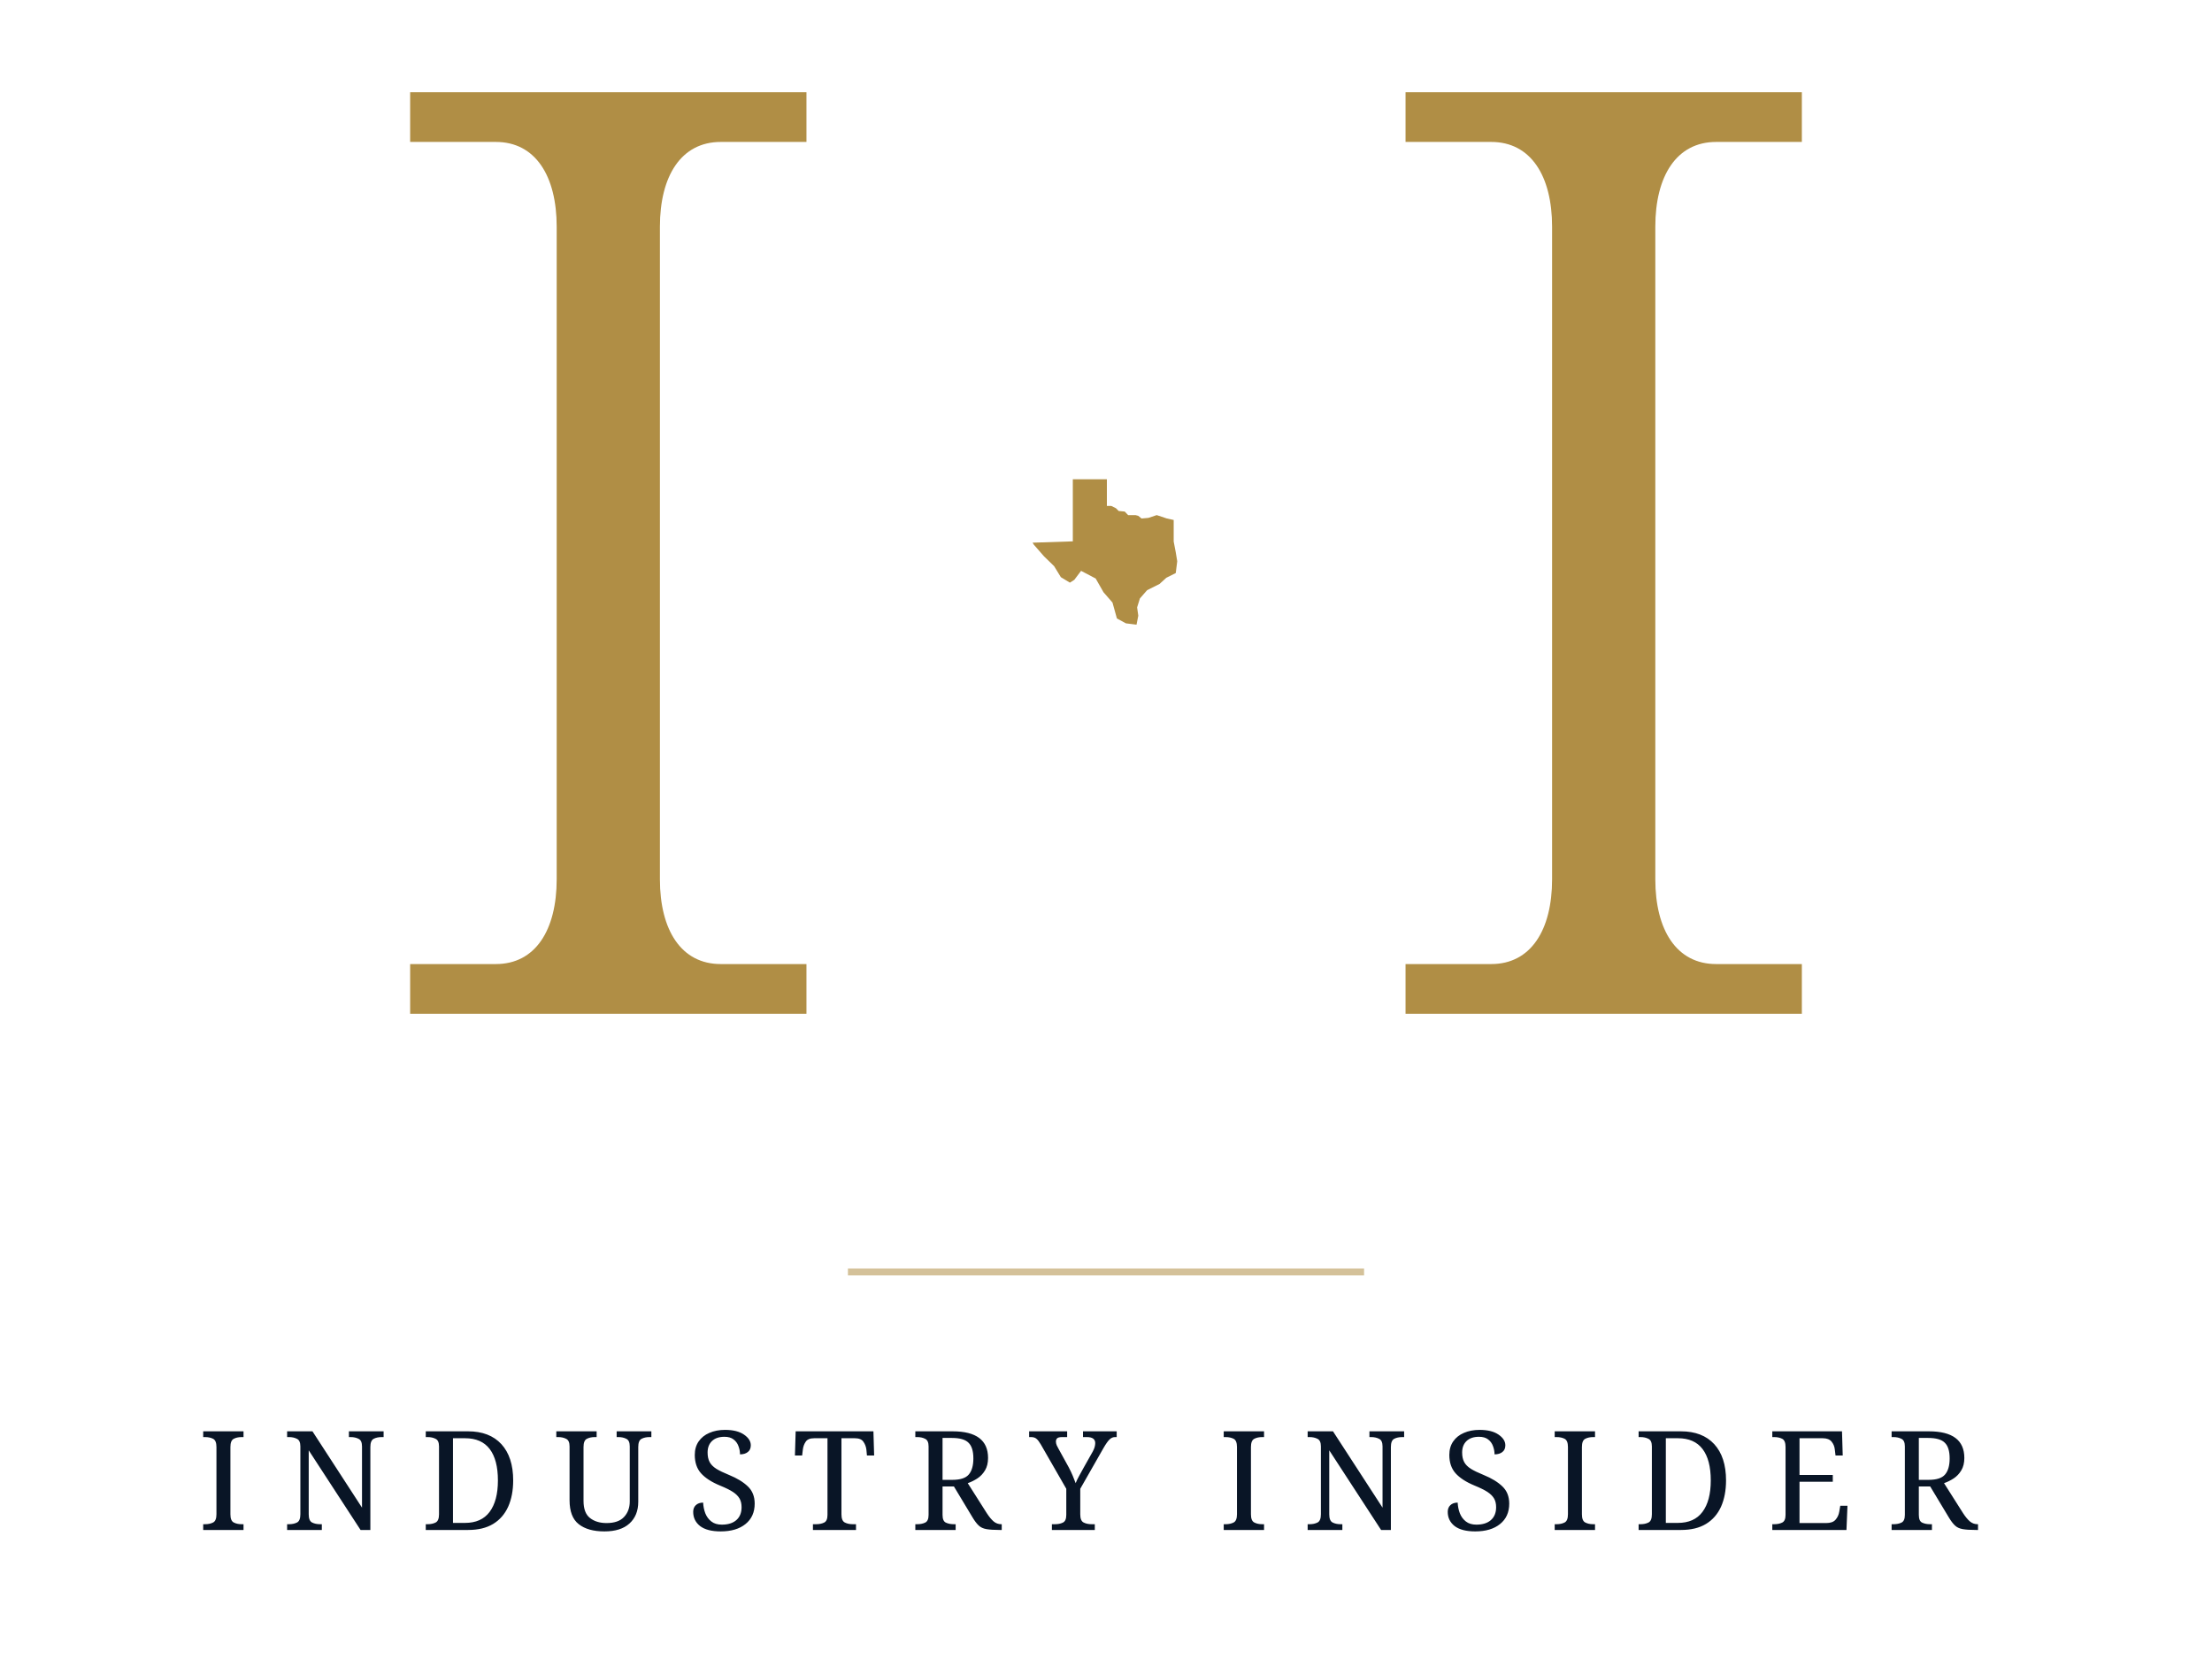
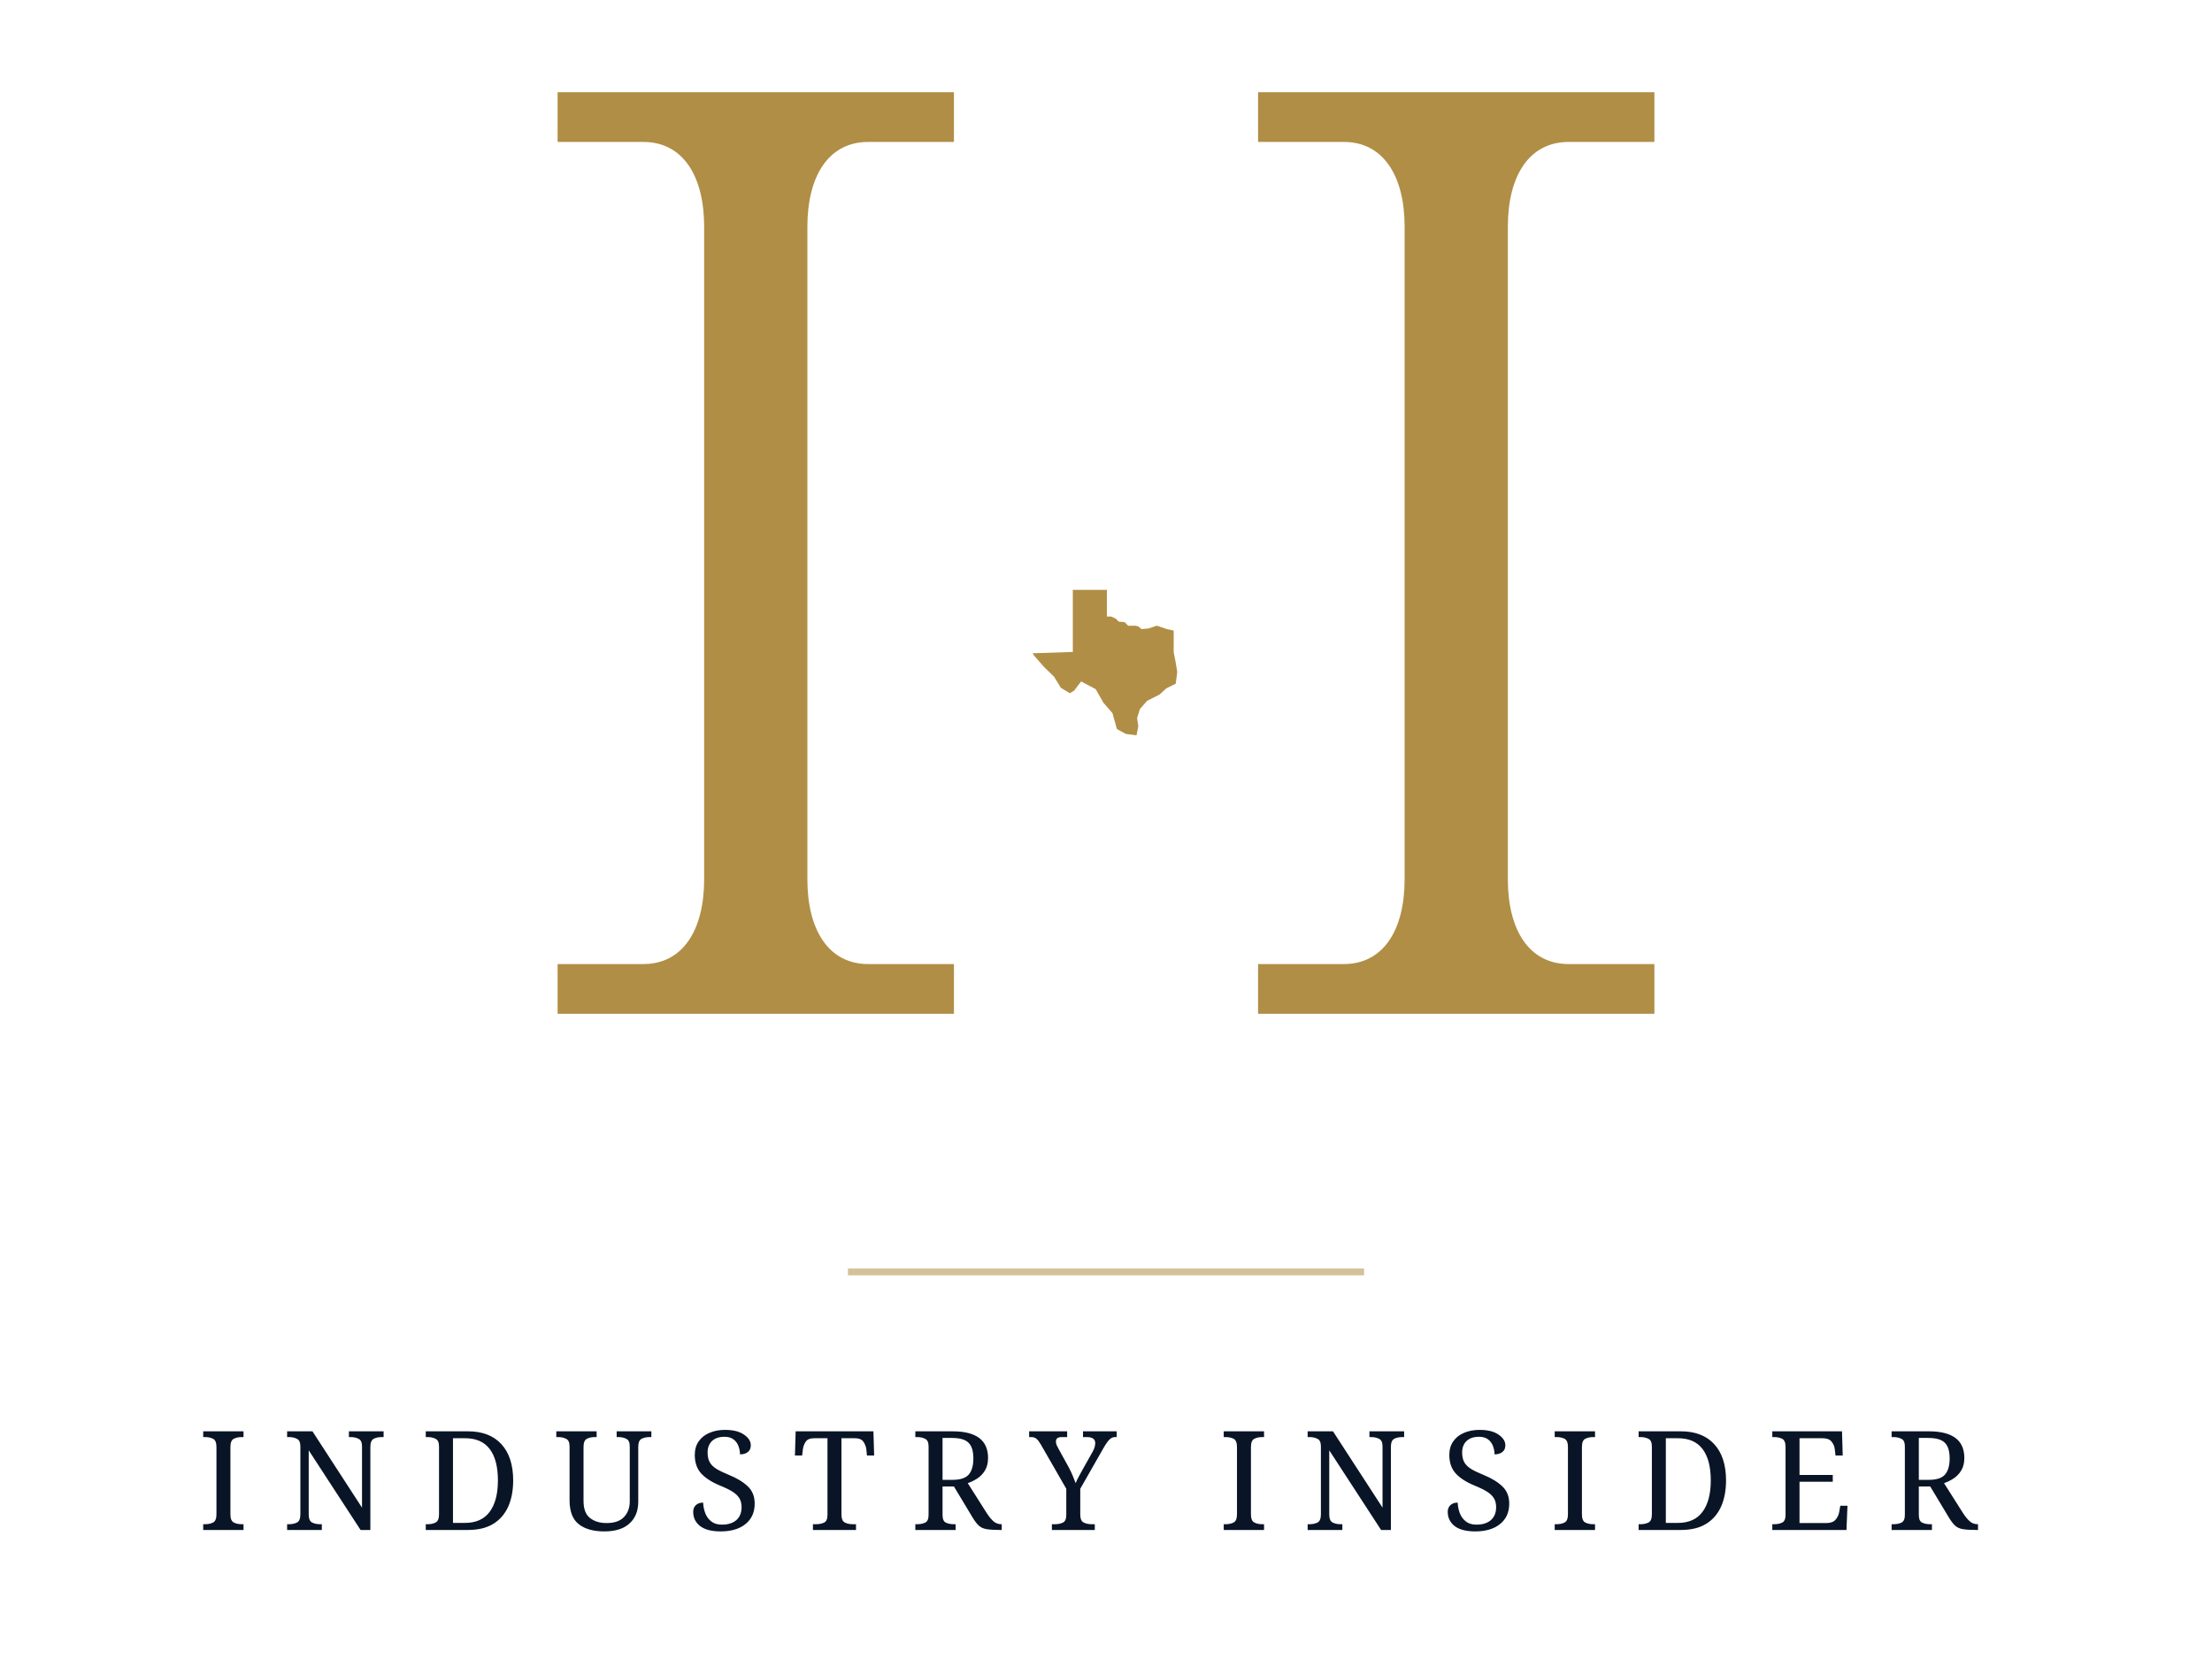
<svg xmlns="http://www.w3.org/2000/svg" viewBox="0 0 240 180" width="240" height="180" role="img" aria-label="Industry Insider">
  <g fill="#B08E45">
-     <path transform="translate(44 10)" d="M0.5,0 H43.5 V5.4 H34.2 C29.9,5.4 27.6,9.1 27.6,14.6 V85.4 C27.6,90.9 29.9,94.6 34.2,94.6 H43.5 V100 H0.5 V94.6 H9.8 C14.1,94.6 16.4,90.9 16.4,85.4 V14.6 C16.4,9.1 14.1,5.4 9.8,5.4 H0.5 Z" />
-     <path transform="translate(152 10)" d="M0.5,0 H43.5 V5.4 H34.2 C29.9,5.4 27.6,9.1 27.6,14.6 V85.4 C27.6,90.9 29.9,94.6 34.2,94.6 H43.5 V100 H0.5 V94.6 H9.8 C14.1,94.6 16.4,90.9 16.4,85.4 V14.6 C16.4,9.1 14.1,5.4 9.8,5.4 H0.5 Z" />
-     <path transform="translate(112 52) scale(0.16)" d="M27.5,0.0 L50.6,0.0 L50.6,18.1 L53.6,18.1 L56.7,19.6 L58.6,21.5 L62.7,21.9 L65.0,24.3 L70.0,24.3 L71.9,24.8 L74.1,26.6 L78.7,26.2 L84.4,24.3 L91.3,26.6 L95.9,27.6 L95.9,42.2 L97.3,49.5 L98.3,55.6 L97.3,63.6 L90.9,66.8 L86.3,71.0 L77.9,75.2 L73.0,80.8 L71.1,86.9 L71.9,92.5 L70.7,98.6 L63.5,97.7 L57.4,94.4 L54.4,83.6 L48.3,76.6 L43.0,67.3 L33.1,62.1 L28.5,68.2 L25.5,70.1 L19.4,66.4 L14.8,58.9 L8.0,52.3 L1.1,44.4 L0.2,43.0 L27.5,42.1 Z" />
+     <path transform="translate(60 10)" d="M0.5,0 H43.5 V5.4 H34.2 C29.9,5.4 27.6,9.1 27.6,14.6 V85.4 C27.6,90.9 29.9,94.6 34.2,94.6 H43.5 V100 H0.5 V94.6 H9.8 C14.1,94.6 16.4,90.9 16.4,85.4 V14.6 C16.4,9.1 14.1,5.4 9.8,5.4 H0.5 Z" />
+     <path transform="translate(136 10)" d="M0.5,0 H43.5 V5.4 H34.2 C29.9,5.4 27.6,9.1 27.6,14.6 V85.4 C27.6,90.9 29.9,94.6 34.2,94.6 H43.5 V100 H0.5 V94.6 H9.8 C14.1,94.6 16.4,90.9 16.4,85.4 V14.6 C16.4,9.1 14.1,5.4 9.8,5.4 H0.5 Z" />
+     <path transform="translate(112 64) scale(0.16)" d="M27.5,0.0 L50.6,0.0 L50.6,18.1 L53.6,18.1 L56.7,19.6 L58.6,21.5 L62.7,21.9 L65.0,24.3 L70.0,24.3 L71.9,24.8 L74.1,26.6 L78.7,26.2 L84.4,24.3 L91.3,26.6 L95.9,27.6 L95.9,42.2 L97.3,49.5 L98.3,55.6 L97.3,63.6 L90.9,66.8 L86.3,71.0 L77.9,75.2 L73.0,80.8 L71.1,86.9 L71.9,92.5 L70.7,98.6 L63.5,97.7 L57.4,94.4 L54.4,83.6 L48.3,76.6 L43.0,67.3 L33.1,62.1 L28.5,68.2 L25.5,70.1 L19.4,66.4 L14.8,58.9 L8.0,52.3 L1.1,44.4 L0.2,43.0 L27.5,42.1 Z" />
  </g>
  <line x1="92" y1="138" x2="148" y2="138" stroke="#B08E45" stroke-width="0.75" opacity="0.55" />
  <text x="118" y="166" fill="#091526" font-family="Cormorant Garamond, Bodoni Moda, Didot, Georgia, serif" font-size="15" letter-spacing="3.6" text-anchor="middle">INDUSTRY INSIDER</text>
</svg>
